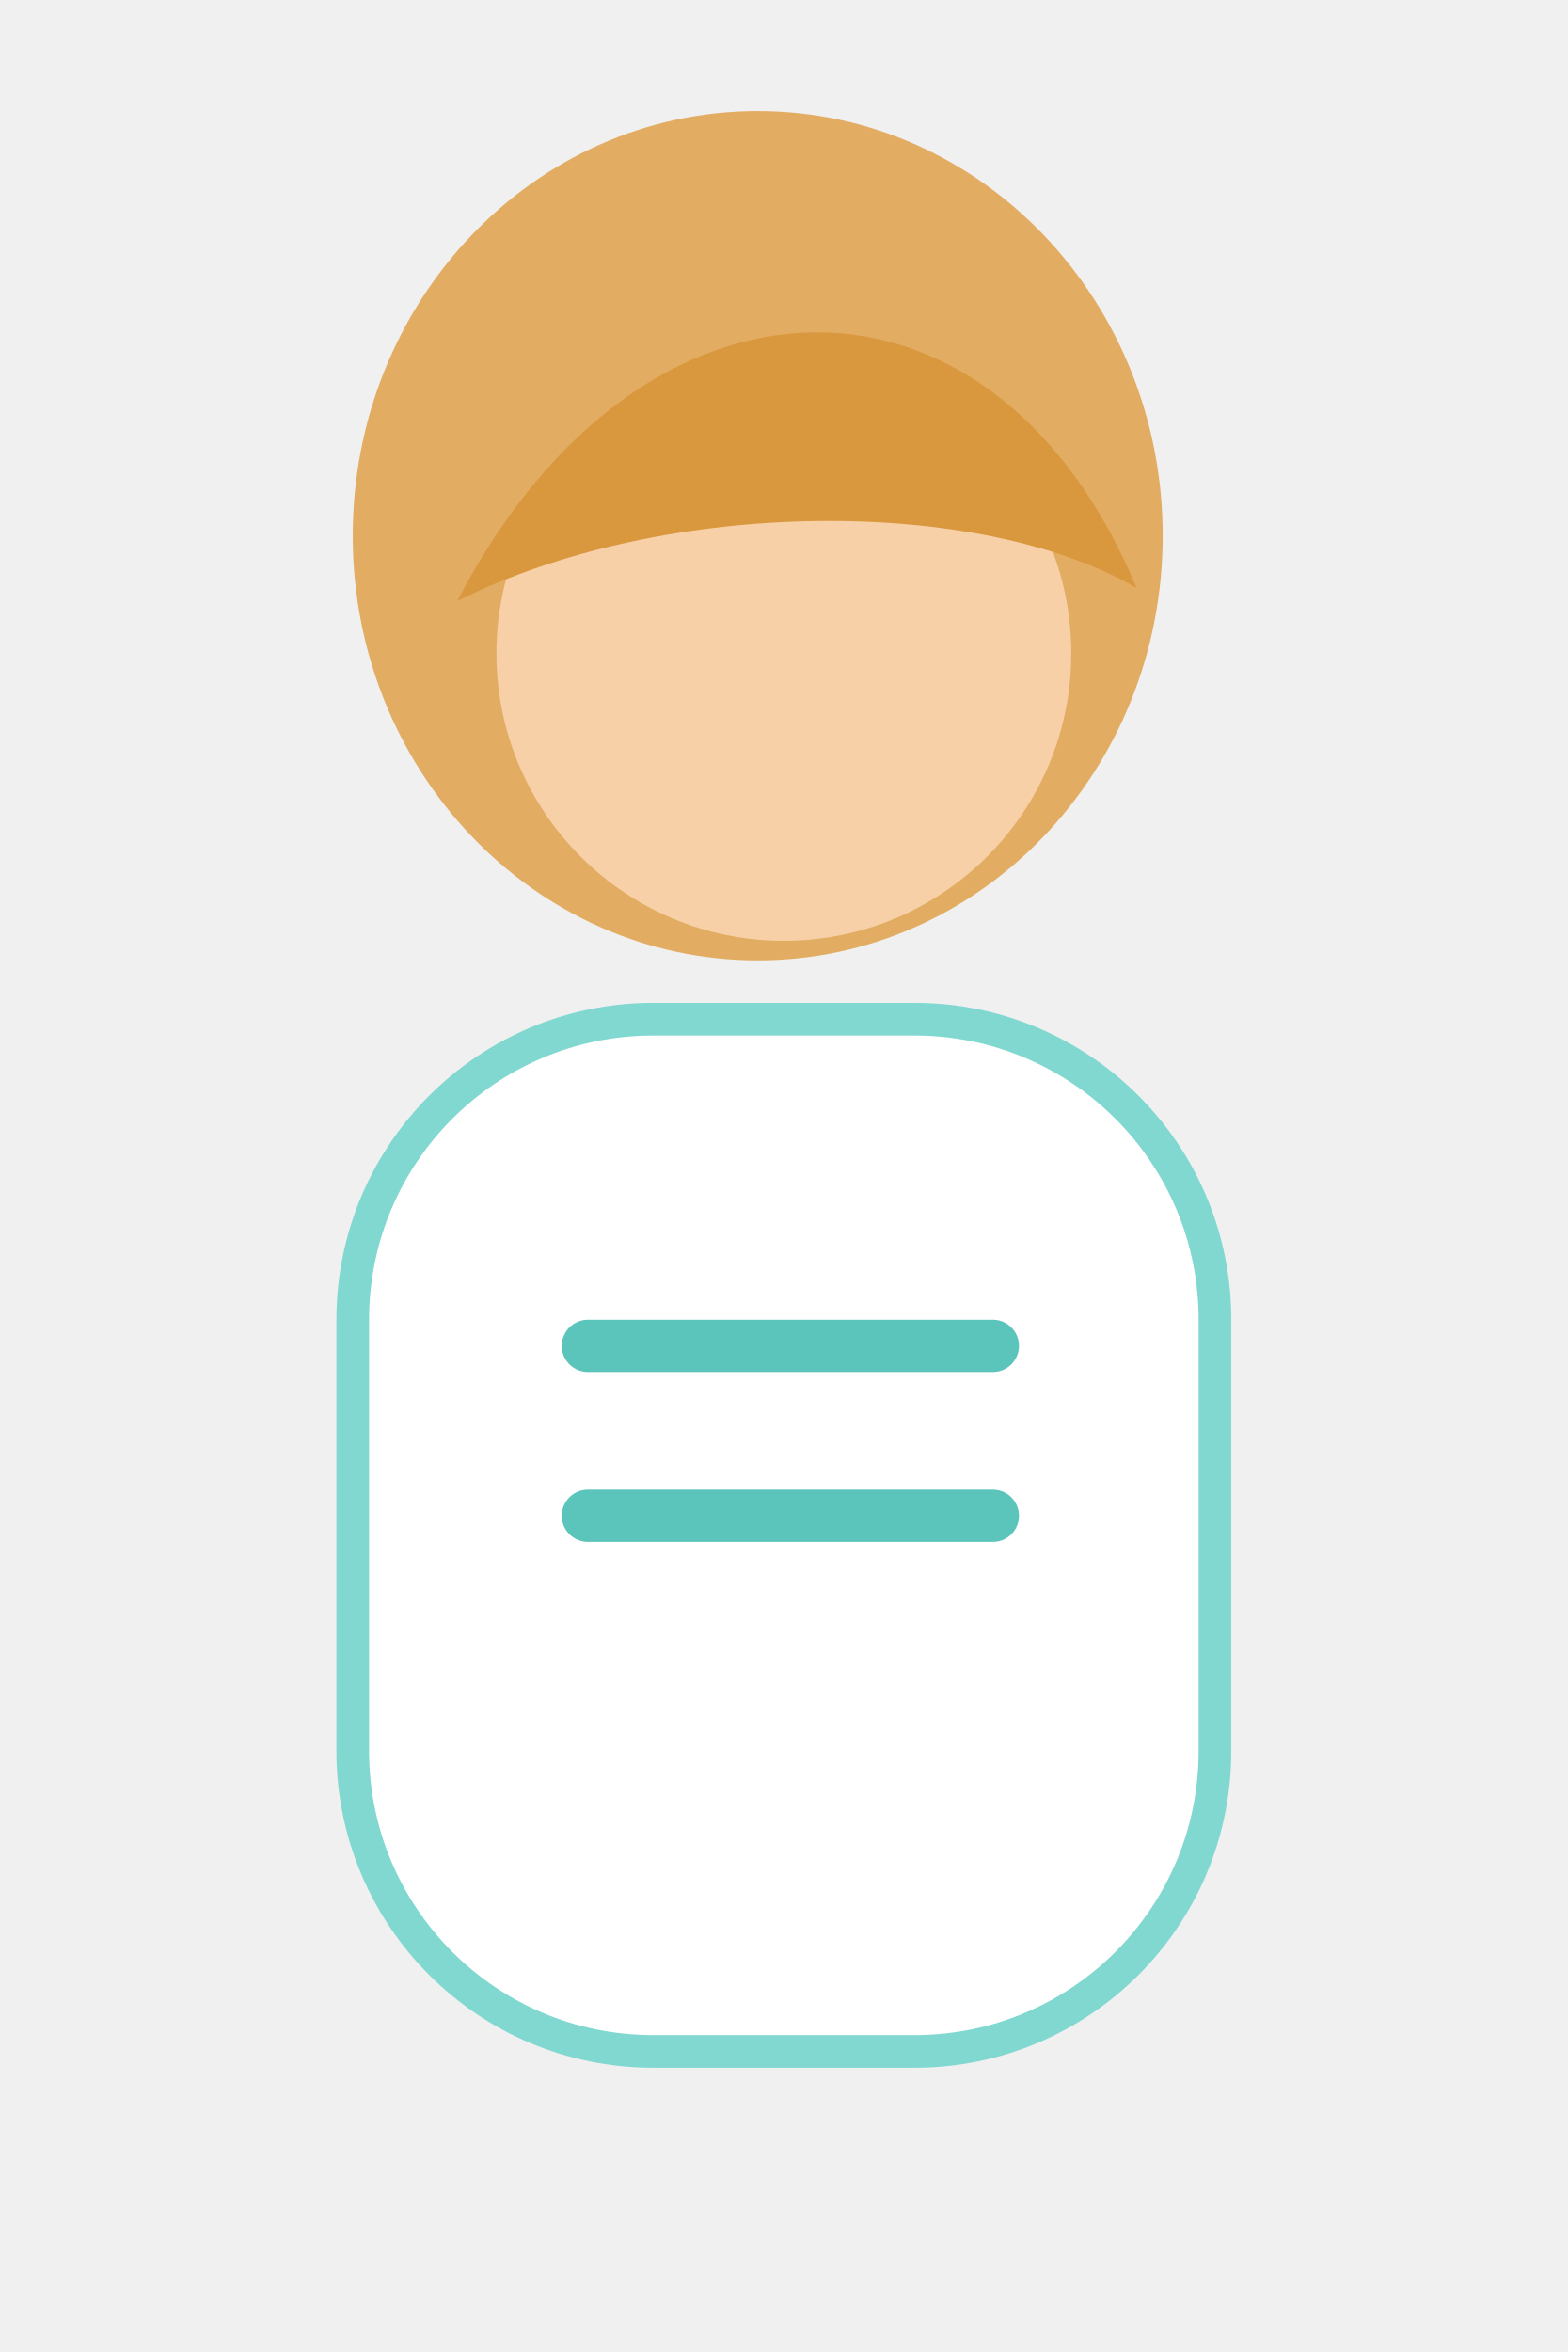
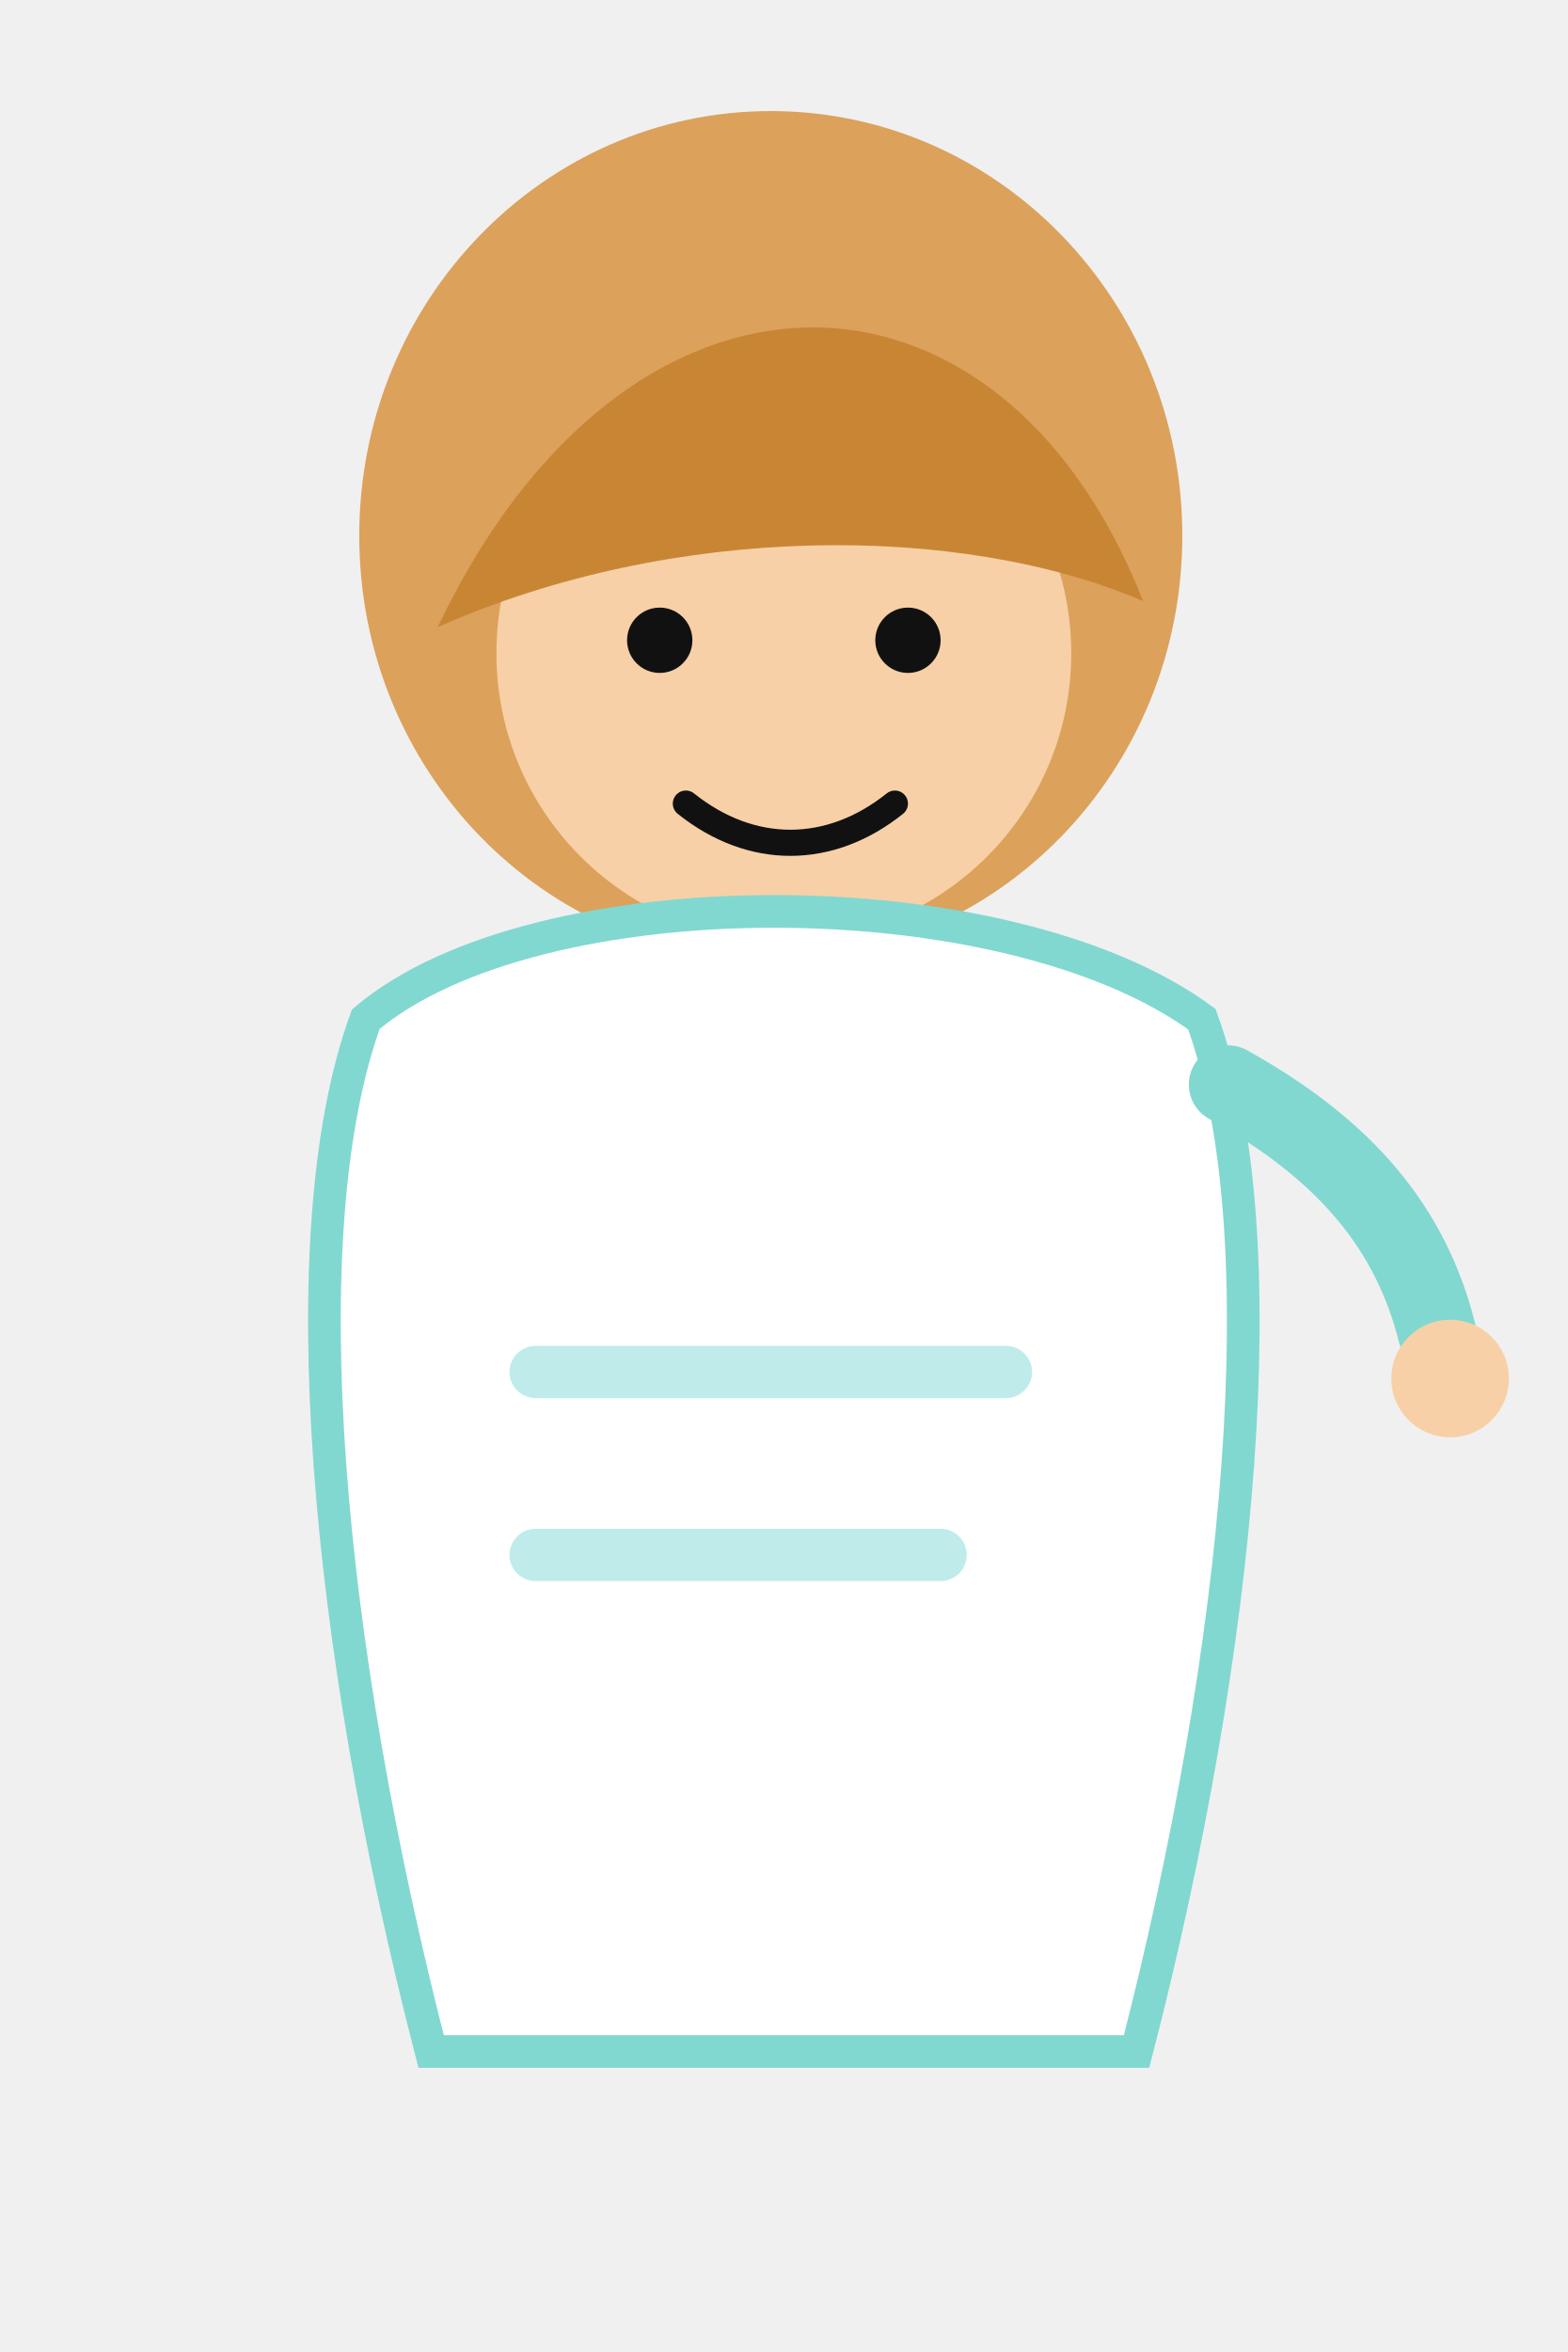
<svg xmlns="http://www.w3.org/2000/svg" width="240" height="360" viewBox="0 0 240 360">
  <rect width="240" height="360" fill="none" />
-   <ellipse cx="116" cy="82" rx="62" ry="65" fill="#e2ad63" />
+   <ellipse cx="118" cy="82" rx="63" ry="65" fill="#dca15b" />
  <circle cx="120" cy="100" r="44" fill="#f7d0a7" />
-   <path d="M70 92c28-54 82-55 104-2-24-14-72-14-104 2z" fill="#d9983d" />
-   <rect x="54" y="156" width="132" height="158" rx="46" fill="#fff" stroke="#81d8d0" stroke-width="5" />
-   <path d="M90 206h62M90 232h62" stroke="#5bc4bb" stroke-width="8" stroke-linecap="round" />
+   <path d="M67 96c29-61 86-60 108-4-28-12-72-12-108 4z" fill="#c88635" />
+   <path d="M56 156c26-22 98-22 128 0 12 33 6 96-10 158H66c-16-62-22-125-10-158z" fill="#fff" stroke="#81d8d0" stroke-width="5" />
+   <circle cx="101" cy="98" r="5" fill="#111" />
+   <circle cx="139" cy="98" r="5" fill="#111" />
+   <path d="M105 123c10 8 22 8 32 0" stroke="#111" stroke-width="4" fill="none" stroke-linecap="round" />
+   <path d="M188 166c18 10 28 22 32 38" stroke="#81d8d0" stroke-width="12" fill="none" stroke-linecap="round" />
+   <circle cx="222" cy="211" r="9" fill="#f7d0a7" />
+   <path d="M82 210h72M82 238h62" stroke="#bfecea" stroke-width="8" stroke-linecap="round" />
</svg>
